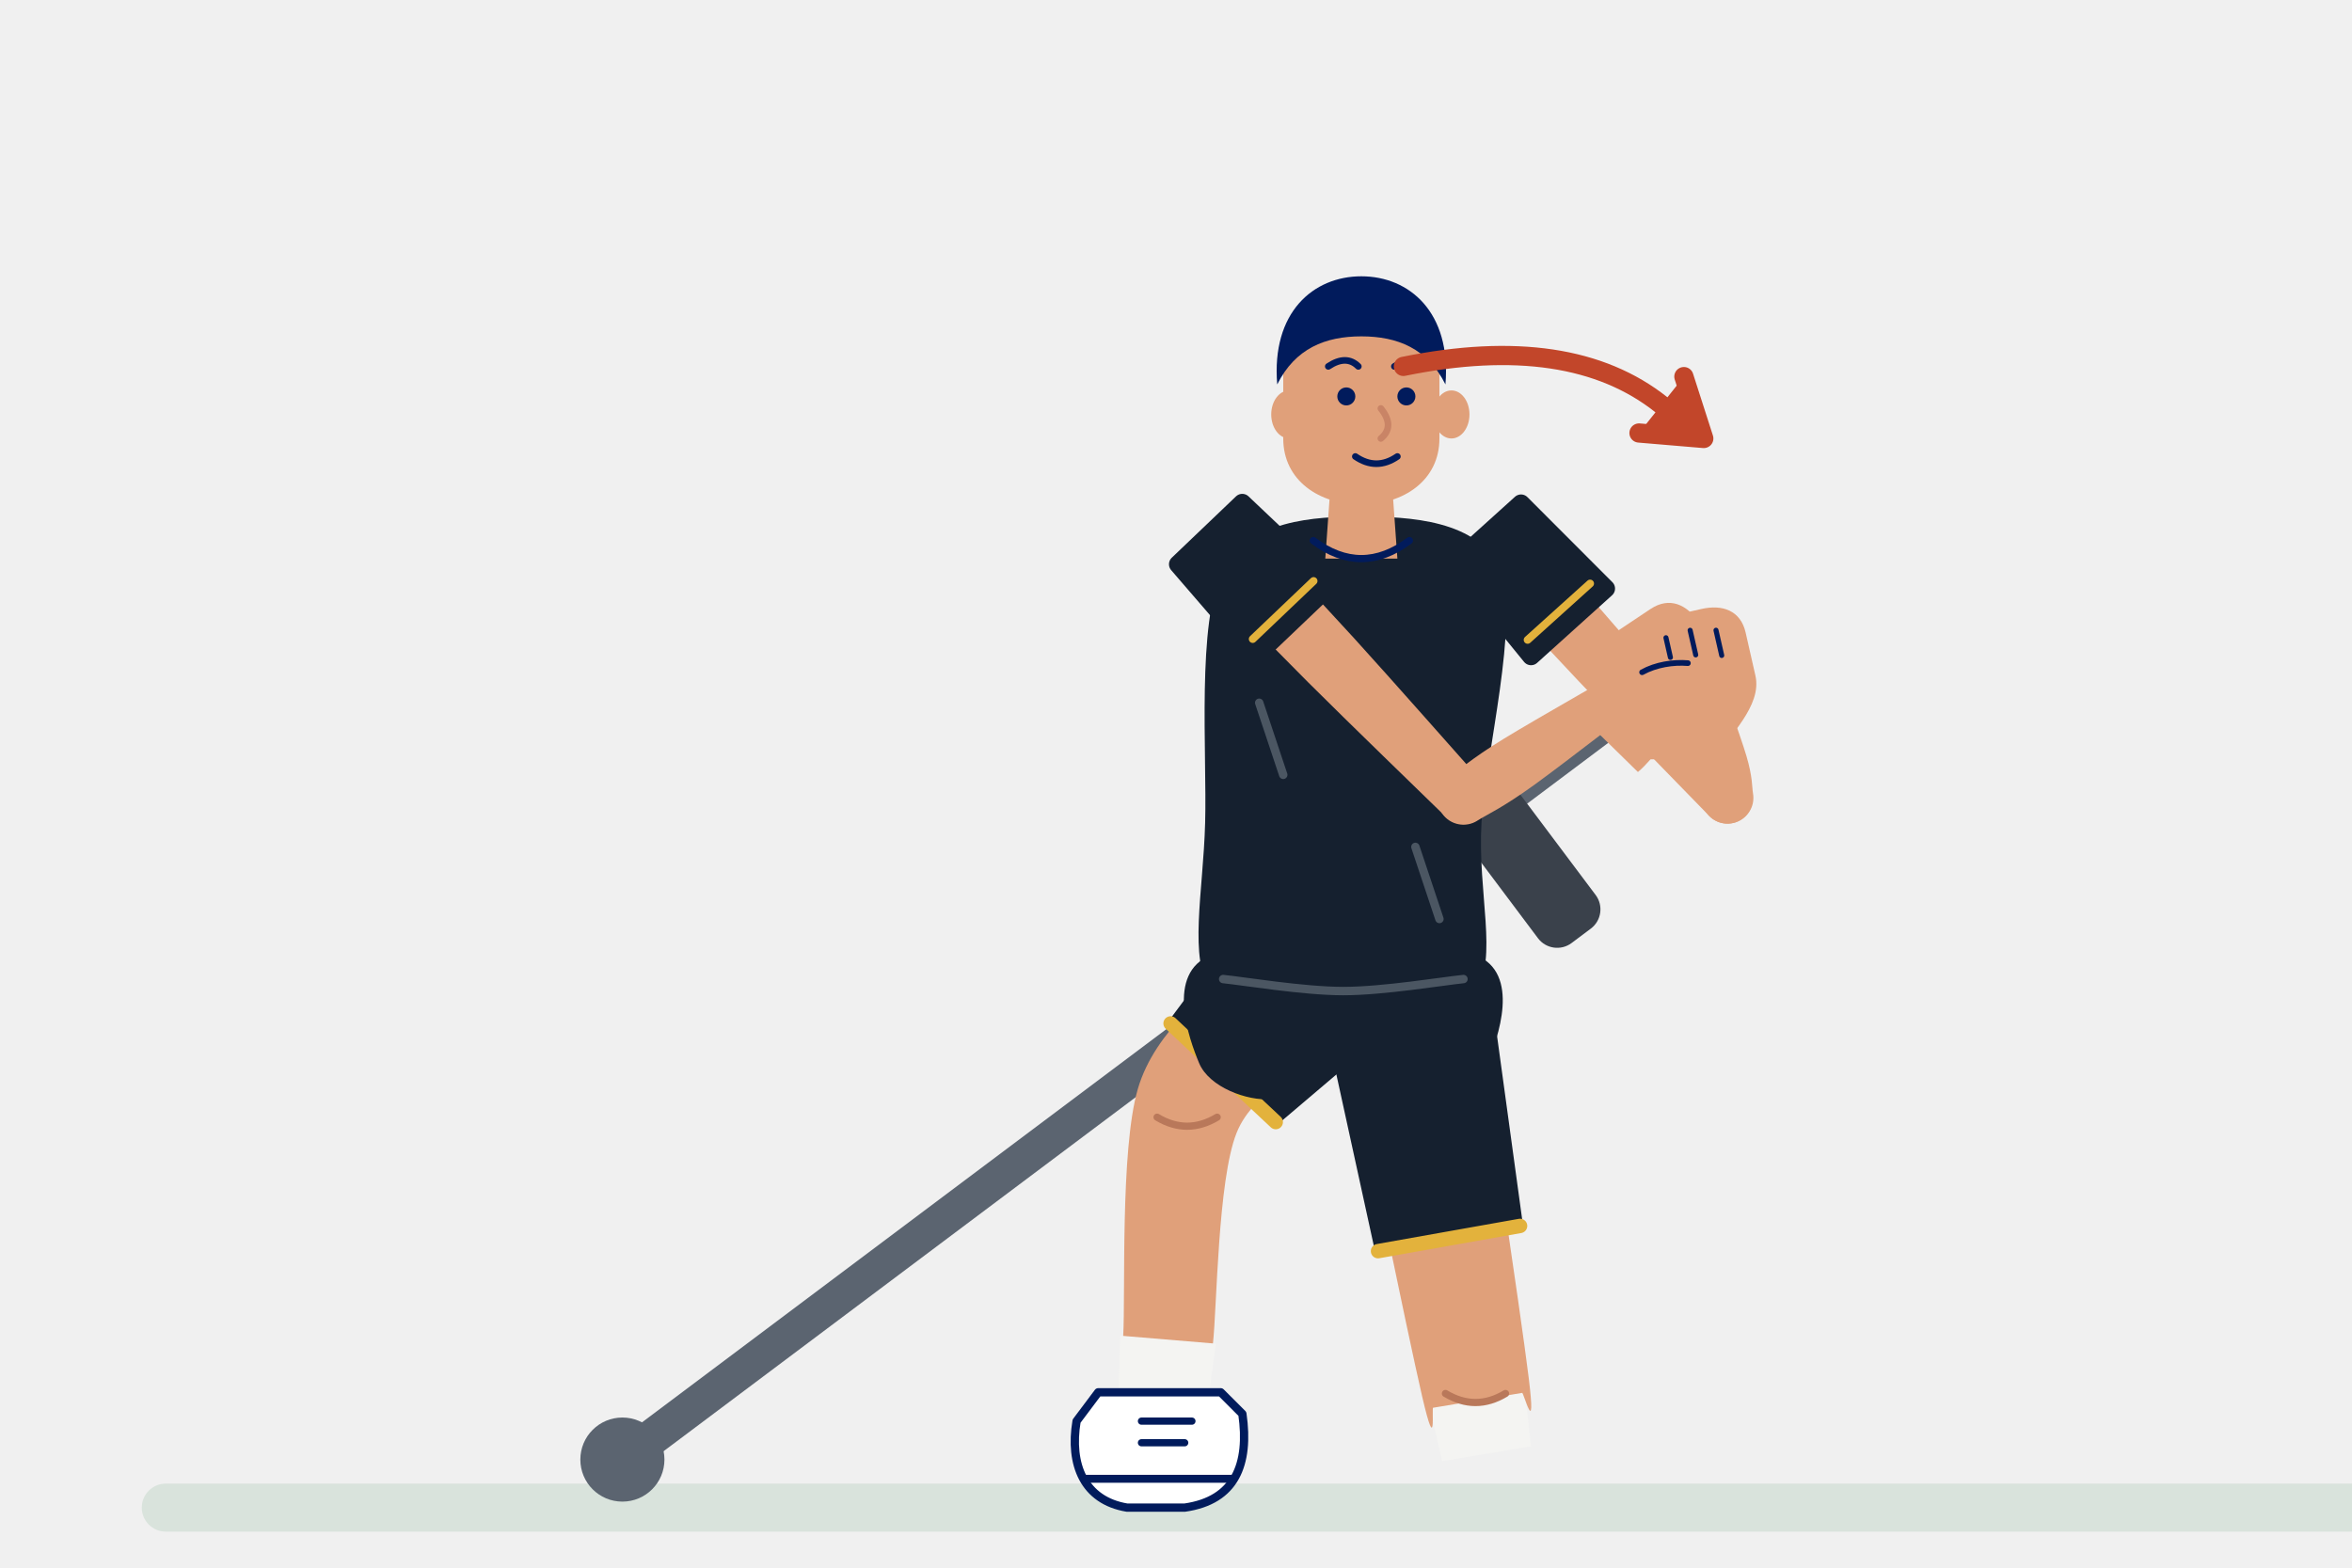
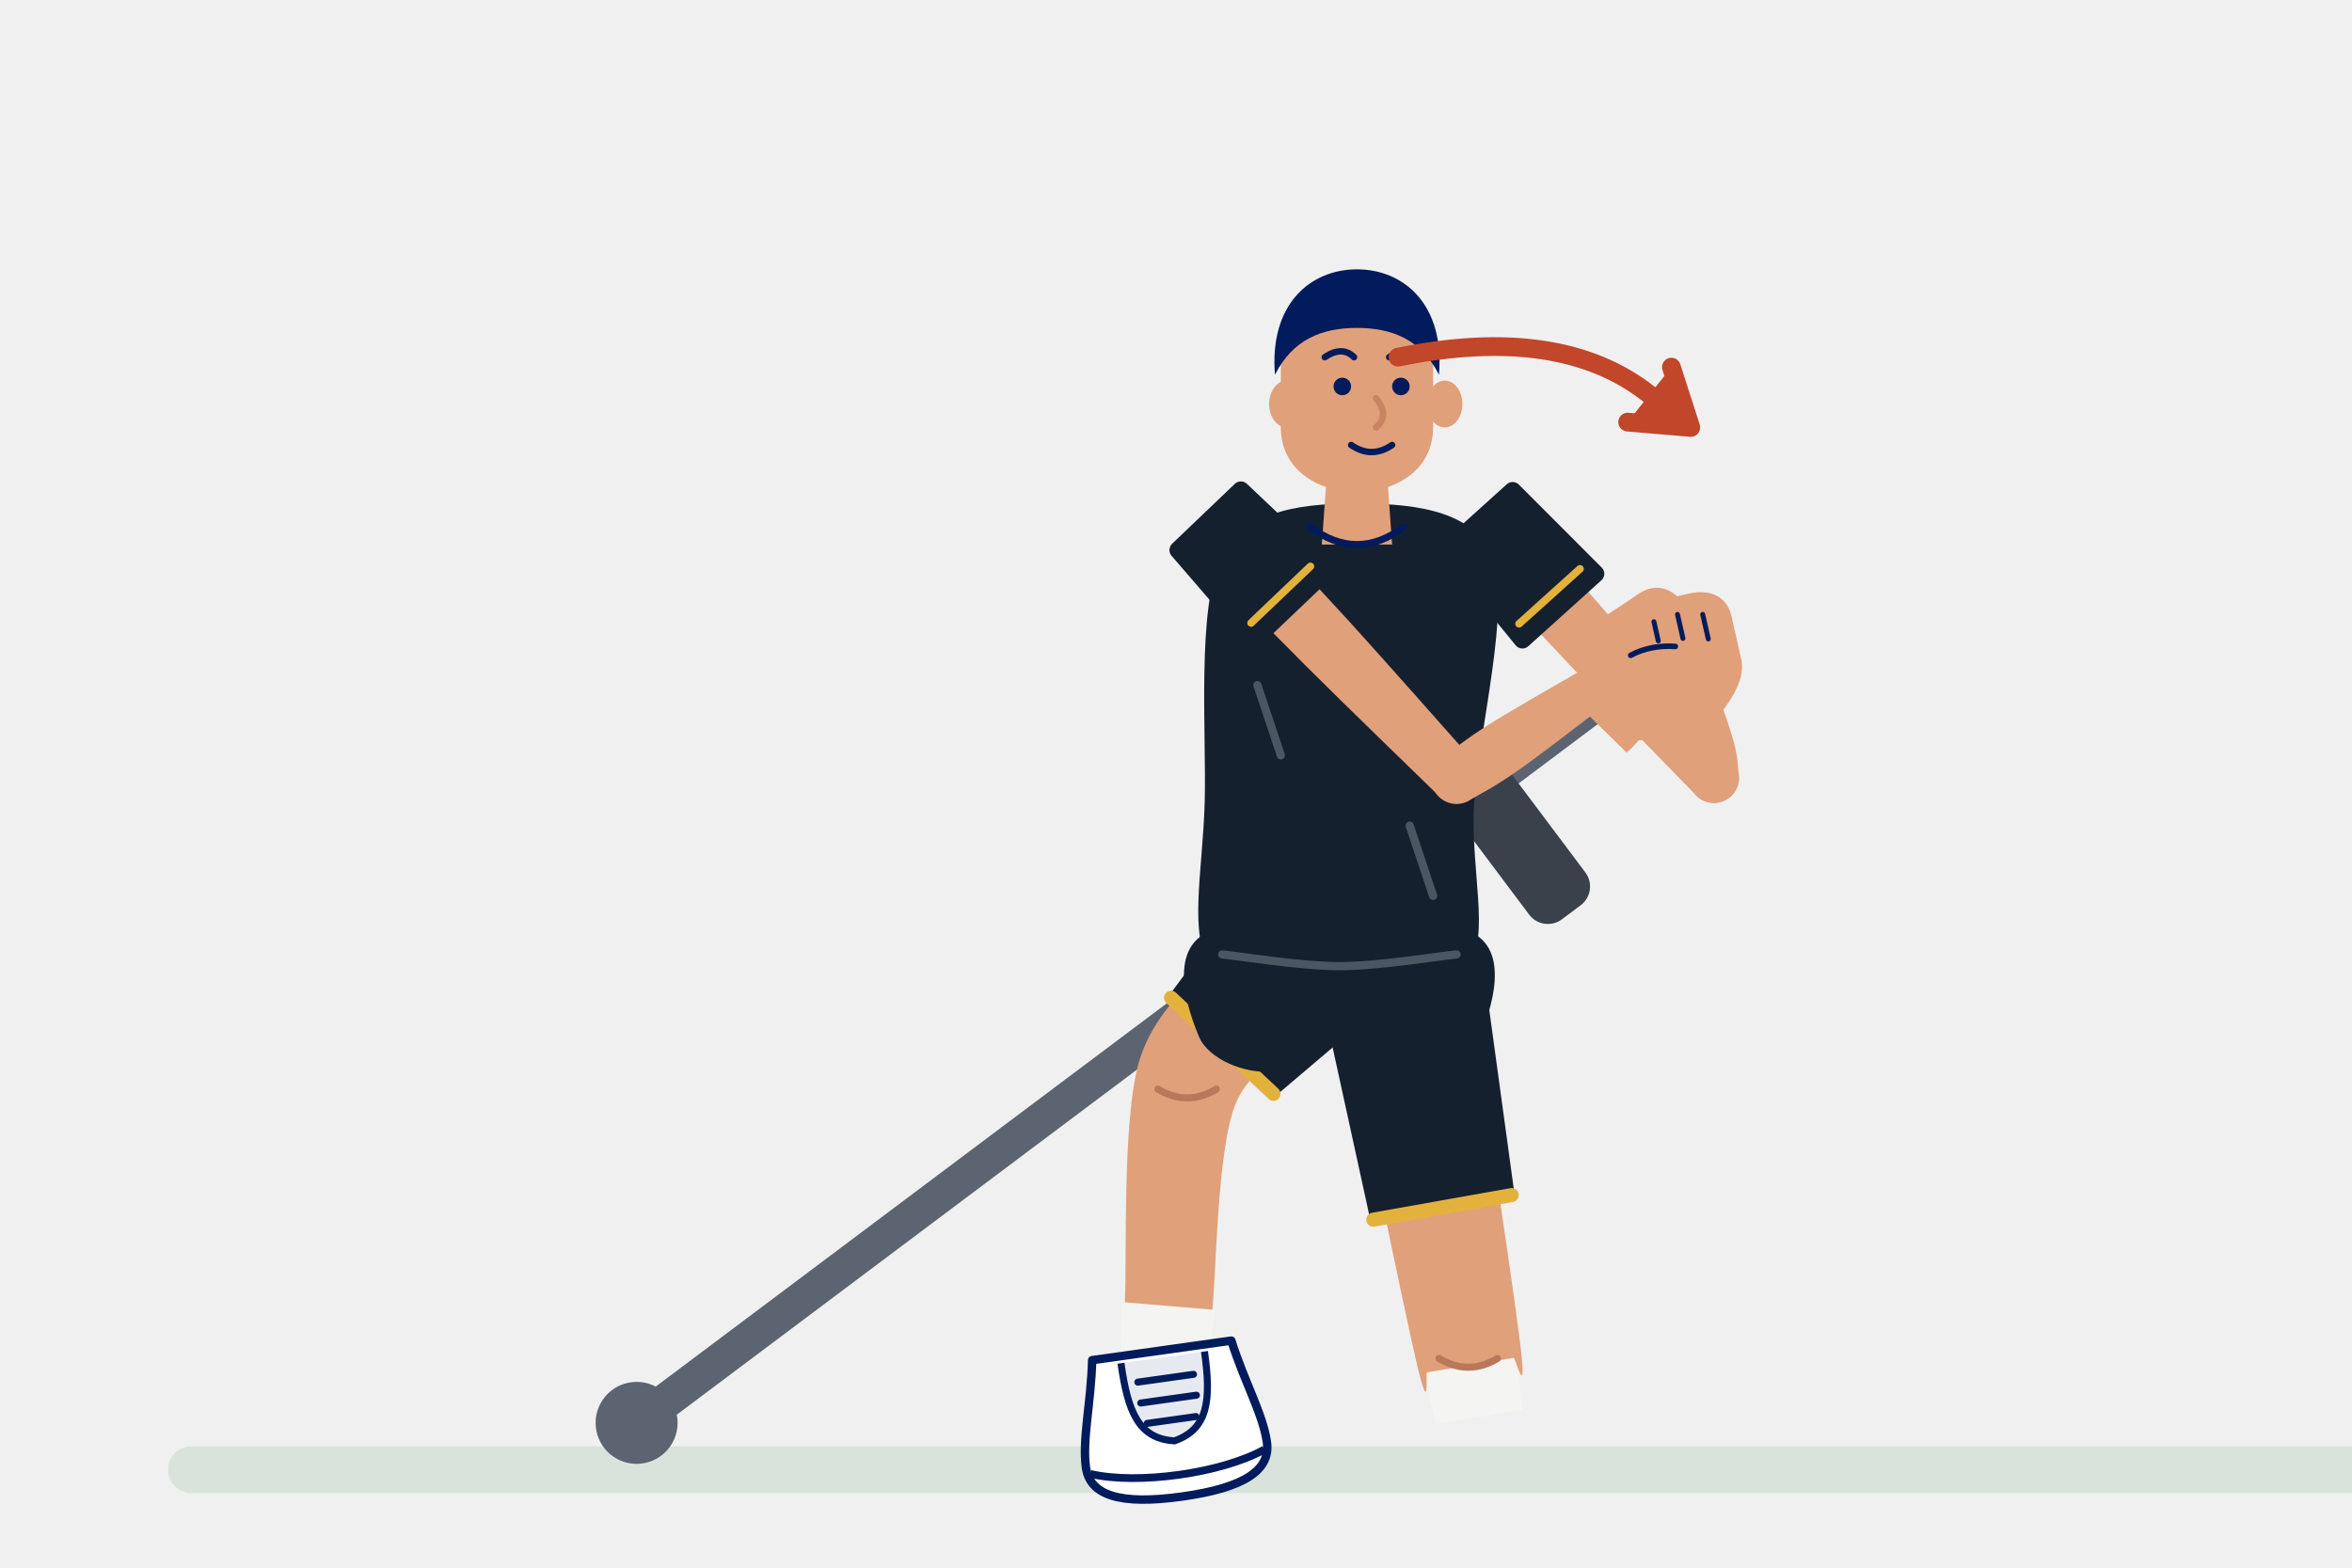
- <svg xmlns="http://www.w3.org/2000/svg" viewBox="16.4 39.0 391.5 261.0" role="img" aria-label="Twist and Lunge, lunge and turn">
+ <svg xmlns="http://www.w3.org/2000/svg" viewBox="11.3 39.0 401.6 267.7" role="img" aria-label="Twist and Lunge, lunge and turn">
  <rect x="40" y="286" width="400" height="8" rx="4" fill="#d9e3dc" />
  <path d="M120 282 L302.4 145.2" stroke="#5b6470" stroke-width="6" stroke-linecap="round" />
  <circle cx="120" cy="282" r="7" fill="#5b6470" />
  <g transform="translate(264 174) rotate(-36.87)">
    <rect x="-6" y="-26" width="12" height="52" rx="4" fill="#3a414b" />
  </g>
  <path d="M217.56 271.63 C217.76 270.14 218.6 264.19 218.8 262.7 L202.86 261.37 C202.82 262.87 202.65 268.88 202.61 270.38 Z" fill="#f4f4f2" />
  <path d="M220.98 200.48 C218.44 203.79 208.71 210.19 205.78 220.35 C202.84 230.5 203.76 254.57 203.36 261.41 L218.3 262.66 C218.96 256.82 219.1 235.51 222.22 227.65 C225.34 219.8 234.56 217.55 237.02 215.52 A11 11 0 0 0 220.98 200.48 Z" fill="#e0a07a" />
  <path d="M209 225 q5 3 10 0" fill="none" stroke="#b9785a" stroke-width="1.2" stroke-linecap="round" stroke-linejoin="round" />
  <path d="M218.79 198.42 C217.47 200.2 212.2 207.28 210.88 209.05 L229.12 226.15 C230.8 224.72 237.53 219 239.21 217.58 A14 14 0 0 0 218.79 198.42 Z" fill="#15202f" />
  <path d="M211.25 209.39 L228.75 225.81" fill="none" stroke="#e3b23c" stroke-width="2.4" stroke-linecap="round" stroke-linejoin="round" />
-   <g transform="translate(210 272) scale(-1.2 1.2)">
-     <path d="M-11 2 C-12 9 -10 14 -3 15 L5 15 C11 14 13 9 12 3 L9 -1 L-8 -1 Z" fill="#FFFFFF" stroke="#011B5C" stroke-width="1.15" stroke-linejoin="round" />
-     <path d="M-10 11 H11" fill="none" stroke="#011B5C" stroke-width="1.1" />
-     <path d="M-4 3 h7 M-3 6 h6" stroke="#011B5C" stroke-width="1" stroke-linecap="round" />
+   <g transform="translate(210 272) rotate(-8) scale(-1.2 1.2)">
+     <path d="M-10 -2 C-11 4 -13 9 -13 13 C-13 17 -9 19 0 19 C9 19 13 17 13 13 C13 9 11 4 10 -2 Z" fill="#FFFFFF" stroke="#011B5C" stroke-width="1.2" stroke-linejoin="round" />
+     <path d="M-12.5 14 C-6 16.5 6 16.5 12.5 14" fill="none" stroke="#011B5C" stroke-width="1.1" />
+     <path d="M-6 -1 C-6 6 -5 10 0 11 C5 10 6 6 6 -1" fill="#e6eaf0" stroke="#011B5C" stroke-width="1" />
+     <path d="M-4 2 h8 M-4 5 h8 M-3.5 8 h7" stroke="#011B5C" stroke-width="1" stroke-linecap="round" />
  </g>
  <path d="M271.23 279.78 C271.07 278.29 270.41 272.31 270.25 270.82 L254.46 273.45 C254.79 274.92 256.11 280.78 256.44 282.25 Z" fill="#f4f4f2" />
  <path d="M240.17 209.92 C242.33 220.19 250.67 260.95 253.13 271.53 C255.6 282.1 254.65 273.06 254.96 273.37 L269.75 270.9 C269.94 270.5 272.19 279.28 270.87 268.47 C269.55 257.67 263.34 216.48 261.83 206.08 A11 11 0 0 0 240.17 209.92 Z" fill="#e0a07a" />
  <path d="M257 271 q5 3 10 0" fill="none" stroke="#b9785a" stroke-width="1.2" stroke-linecap="round" stroke-linejoin="round" />
  <path d="M237.22 210.45 C238.56 216.6 243.95 241.23 245.29 247.38 L269.91 243.02 C269.05 236.77 265.64 211.8 264.78 205.55 A14 14 0 0 0 237.22 210.45 Z" fill="#15202f" />
  <path d="M245.78 247.3 L269.42 243.1" fill="none" stroke="#e3b23c" stroke-width="2.4" stroke-linecap="round" stroke-linejoin="round" />
  <path d="M218 198 C225.67 195 254.33 195 262 198 C269.67 201 265.67 212 264 216 C262.33 220 256 222.33 252 222 C248 221.67 244 214 240 214 C236 214 232 221.67 228 222 C224 222.33 217.67 220 216 216 C214.33 212 210.33 201 218 198 Z" fill="#15202f" />
  <path d="M218 204 C214.17 198.67 216.68 187.67 217 176 C217.32 164.33 215.57 142.5 219.9 134 C224.23 125.5 235.3 125 243 125 C250.7 125 262.77 125.5 266.1 134 C269.43 142.5 263.68 164.33 263 176 C262.32 187.67 265.83 198.67 262 204 C258.17 209.33 247.33 208 240 208 C232.67 208 221.83 209.33 218 204 Z" fill="#15202f" />
  <path d="M220 202 C223.33 202.33 233.33 204 240 204 C246.67 204 256.67 202.33 260 202" fill="none" stroke="#4b5662" stroke-width="1.4" stroke-linecap="round" stroke-linejoin="round" />
  <path d="M226 156 C226.67 158 229.33 166 230 168" fill="none" stroke="#4b5662" stroke-width="1.4" stroke-linecap="round" stroke-linejoin="round" />
  <path d="M252 180 C252.67 182 255.33 190 256 192" fill="none" stroke="#4b5662" stroke-width="1.4" stroke-linecap="round" stroke-linejoin="round" />
  <path d="M237 132 L249 132 L248 118 L238 118 Z" fill="#e0a07a" />
  <path d="M235 129 q8 6 16 0" fill="none" stroke="#011B5C" stroke-width="1.2" stroke-linecap="round" stroke-linejoin="round" />
  <g transform="translate(243 106) rotate(0)">
    <ellipse cx="-12" cy="2" rx="3" ry="4" fill="#e0a07a" />
    <ellipse cx="15" cy="2" rx="3" ry="4" fill="#e0a07a" />
    <path d="M-13 -6 C-13 -16 -7 -19 0 -19 C7 -19 13 -16 13 -6 L13 6 C13 13 7 17 0 17 C-7 17 -13 13 -13 6 Z" fill="#e0a07a" />
    <path d="M-14 -3 C-15 -15 -8 -21 0 -21 C8 -21 15 -15 14 -3 C11 -9 6 -11 0 -11 C-6 -11 -11 -9 -14 -3 Z" fill="#011B5C" />
    <circle cx="-2.5" cy="-1" r="1.5" fill="#011B5C" />
    <circle cx="7.5" cy="-1" r="1.5" fill="#011B5C" />
    <path d="M-5.5 -6 q3 -2 5 0 M5.5 -6 q3 -2 5 0" fill="none" stroke="#011B5C" stroke-width="1.1" stroke-linecap="round" stroke-linejoin="round" />
    <path d="M3.25 1 q2.4 3 0 5" fill="none" stroke="#c98466" stroke-width="1.1" stroke-linecap="round" stroke-linejoin="round" />
    <path d="M-1 9 q3.5 2.4 7 0" fill="none" stroke="#011B5C" stroke-width="1.1" stroke-linecap="round" stroke-linejoin="round" />
  </g>
  <path d="M262.39 175.58 C263.95 174.59 266.43 173.54 271.79 169.67 C277.15 165.79 290.76 155.22 294.55 152.33 L291.45 147.67 C287.32 150.06 272.33 158.55 266.69 162.01 C261.05 165.47 259.13 167.35 257.61 168.42 A4.3 4.3 0 0 0 262.39 175.58 Z" fill="#e0a07a" />
  <path d="M215.85 133.87 C218.89 136.98 227.26 145.72 234.11 152.56 C240.96 159.4 253.15 171.18 256.96 174.9 A4.2 4.2 0 0 0 263.04 169.1 C259.49 165.12 248.29 152.4 241.78 145.24 C235.26 138.08 226.92 129.32 223.95 126.13 Z" fill="#e0a07a" />
  <path d="M212.48 132.94 L225.56 148.1 L237.72 136.5 L223.18 122.72 Z" fill="#15202f" stroke="#15202f" stroke-width="3" stroke-linecap="round" stroke-linejoin="round" />
  <path d="M224.92 145.39 C226.61 143.78 233.36 137.34 235.05 135.73" fill="none" stroke="#e3b23c" stroke-width="1.3" stroke-linecap="round" stroke-linejoin="round" />
  <path transform="translate(293 150) rotate(56.31) scale(1.05 1.05)" d="M0.4 14.8 C-2.2 11.8 -8.6 8.4 -8.6 3.4 V-3.6 C-8.6 -7.2 -6 -8.8 -2.6 -8.8 H3 C6.4 -8.8 8.6 -7.2 8.6 -3.6 V2.4 C9.8 5.8 11.4 9 11.8 12.4 Z" fill="#e0a07a" />
  <g transform="translate(293 150) rotate(56.31) scale(1.05 1.05)">
    <path d="M4.4 -8.2 C1.6 -8.2 -1.4 -8 -4 -7.5 C-6.6 -7 -7.9 -5.8 -7.9 -3.4 V0.2 Q-7.9 2 -6 2 Q-4.2 2 -4.1 0.6 Q-4 2.8 -2.1 2.8 Q-0.2 2.8 -0.1 0.9 Q0 3.1 1.9 3.1 Q3.8 3.1 3.9 1 L4.4 -1 Z" fill="#e0a07a" />
    <path d="M3.9 -8.2 H4.6 C6.6 -8.2 7.9 -7 7.9 -4.6 V0.9 Q7.9 2.9 5.9 2.9 Q3.95 2.9 3.9 1 Z" fill="#e0a07a" />
    <path d="M4.4 8.4 C7.2 8 9.8 6 10.5 2.8 C10.9 0.8 10.2 -0.9 8.6 -1.3 C6.4 -1.8 3.6 -1.6 1.6 -1.1 C0.2 -0.7 -0.3 0.9 0.6 1.9 C1.4 2.8 3.4 3 5.4 3.1 C6.2 4.4 5.8 6.4 4.4 8.4 Z" fill="#e0a07a" />
    <path d="M1.4 -0.9 C3.6 -1.6 6.4 -1.8 8.8 -1.1" fill="none" stroke="#011B5C" stroke-width="0.9" stroke-linecap="round" />
    <path d="M3.9 -5.6 V-2.4 M-0.1 -5.9 V-1.9 M-4.1 -5 V-0.9" fill="none" stroke="#011B5C" stroke-width="0.8" stroke-linecap="round" />
  </g>
  <path d="M308.19 171.05 C308.01 170.01 308.16 168.43 307.09 164.82 C306.01 161.21 302.62 151.95 301.73 149.38 L296.27 150.62 C296.58 153.33 297.52 163.14 298.11 166.86 C298.7 170.58 299.52 171.94 299.81 172.95 A4.3 4.3 0 0 0 308.19 171.05 Z" fill="#e0a07a" />
  <path d="M261.94 133.75 C264.82 136.87 272.73 145.61 279.22 152.45 C285.71 159.29 297.27 171.09 300.88 174.81 A4.2 4.2 0 0 0 307.12 169.19 C303.78 165.21 293.23 152.51 287.09 145.35 C280.95 138.19 273.06 129.43 270.26 126.25 Z" fill="#e0a07a" />
  <path d="M258.6 132.73 L271.25 148.25 L283.73 136.99 L269.58 122.82 Z" fill="#15202f" stroke="#15202f" stroke-width="3" stroke-linecap="round" stroke-linejoin="round" />
  <path d="M270.68 145.53 C272.42 143.97 279.35 137.71 281.08 136.15" fill="none" stroke="#e3b23c" stroke-width="1.3" stroke-linecap="round" stroke-linejoin="round" />
  <path transform="translate(299 150) rotate(-12.8) scale(-1.05 1.05)" d="M0.4 14.8 C-2.2 11.8 -8.6 8.4 -8.6 3.4 V-3.6 C-8.6 -7.2 -6 -8.8 -2.6 -8.8 H3 C6.4 -8.8 8.6 -7.2 8.6 -3.6 V2.4 C9.8 5.8 11.4 9 11.8 12.4 Z" fill="#e0a07a" />
  <g transform="translate(299 150) rotate(-12.8) scale(-1.05 1.05)">
    <path d="M4.4 -8.2 C1.6 -8.2 -1.4 -8 -4 -7.5 C-6.6 -7 -7.9 -5.8 -7.9 -3.4 V0.2 Q-7.9 2 -6 2 Q-4.2 2 -4.1 0.6 Q-4 2.8 -2.1 2.8 Q-0.2 2.8 -0.1 0.9 Q0 3.1 1.9 3.1 Q3.8 3.1 3.9 1 L4.4 -1 Z" fill="#e0a07a" />
    <path d="M3.9 -8.2 H4.6 C6.6 -8.2 7.9 -7 7.9 -4.6 V0.9 Q7.9 2.9 5.9 2.9 Q3.95 2.9 3.9 1 Z" fill="#e0a07a" />
    <path d="M4.4 8.4 C7.2 8 9.8 6 10.5 2.8 C10.9 0.8 10.2 -0.9 8.6 -1.3 C6.4 -1.8 3.6 -1.6 1.6 -1.1 C0.2 -0.7 -0.3 0.9 0.6 1.9 C1.4 2.8 3.4 3 5.4 3.1 C6.2 4.4 5.8 6.4 4.4 8.4 Z" fill="#e0a07a" />
    <path d="M1.4 -0.9 C3.6 -1.6 6.4 -1.8 8.8 -1.1" fill="none" stroke="#011B5C" stroke-width="0.9" stroke-linecap="round" />
    <path d="M3.9 -5.6 V-2.4 M-0.1 -5.9 V-1.9 M-4.1 -5 V-0.9" fill="none" stroke="#011B5C" stroke-width="0.8" stroke-linecap="round" />
  </g>
  <g fill="none" stroke="#c2462a" stroke-width="3.2" stroke-linecap="round" stroke-linejoin="round">
    <path d="M250 100 Q277.8 94.33 292.96 106.4" />
    <path d="M289.22 111.09 L300 112 L296.69 101.7" fill="#c2462a" />
  </g>
</svg>
